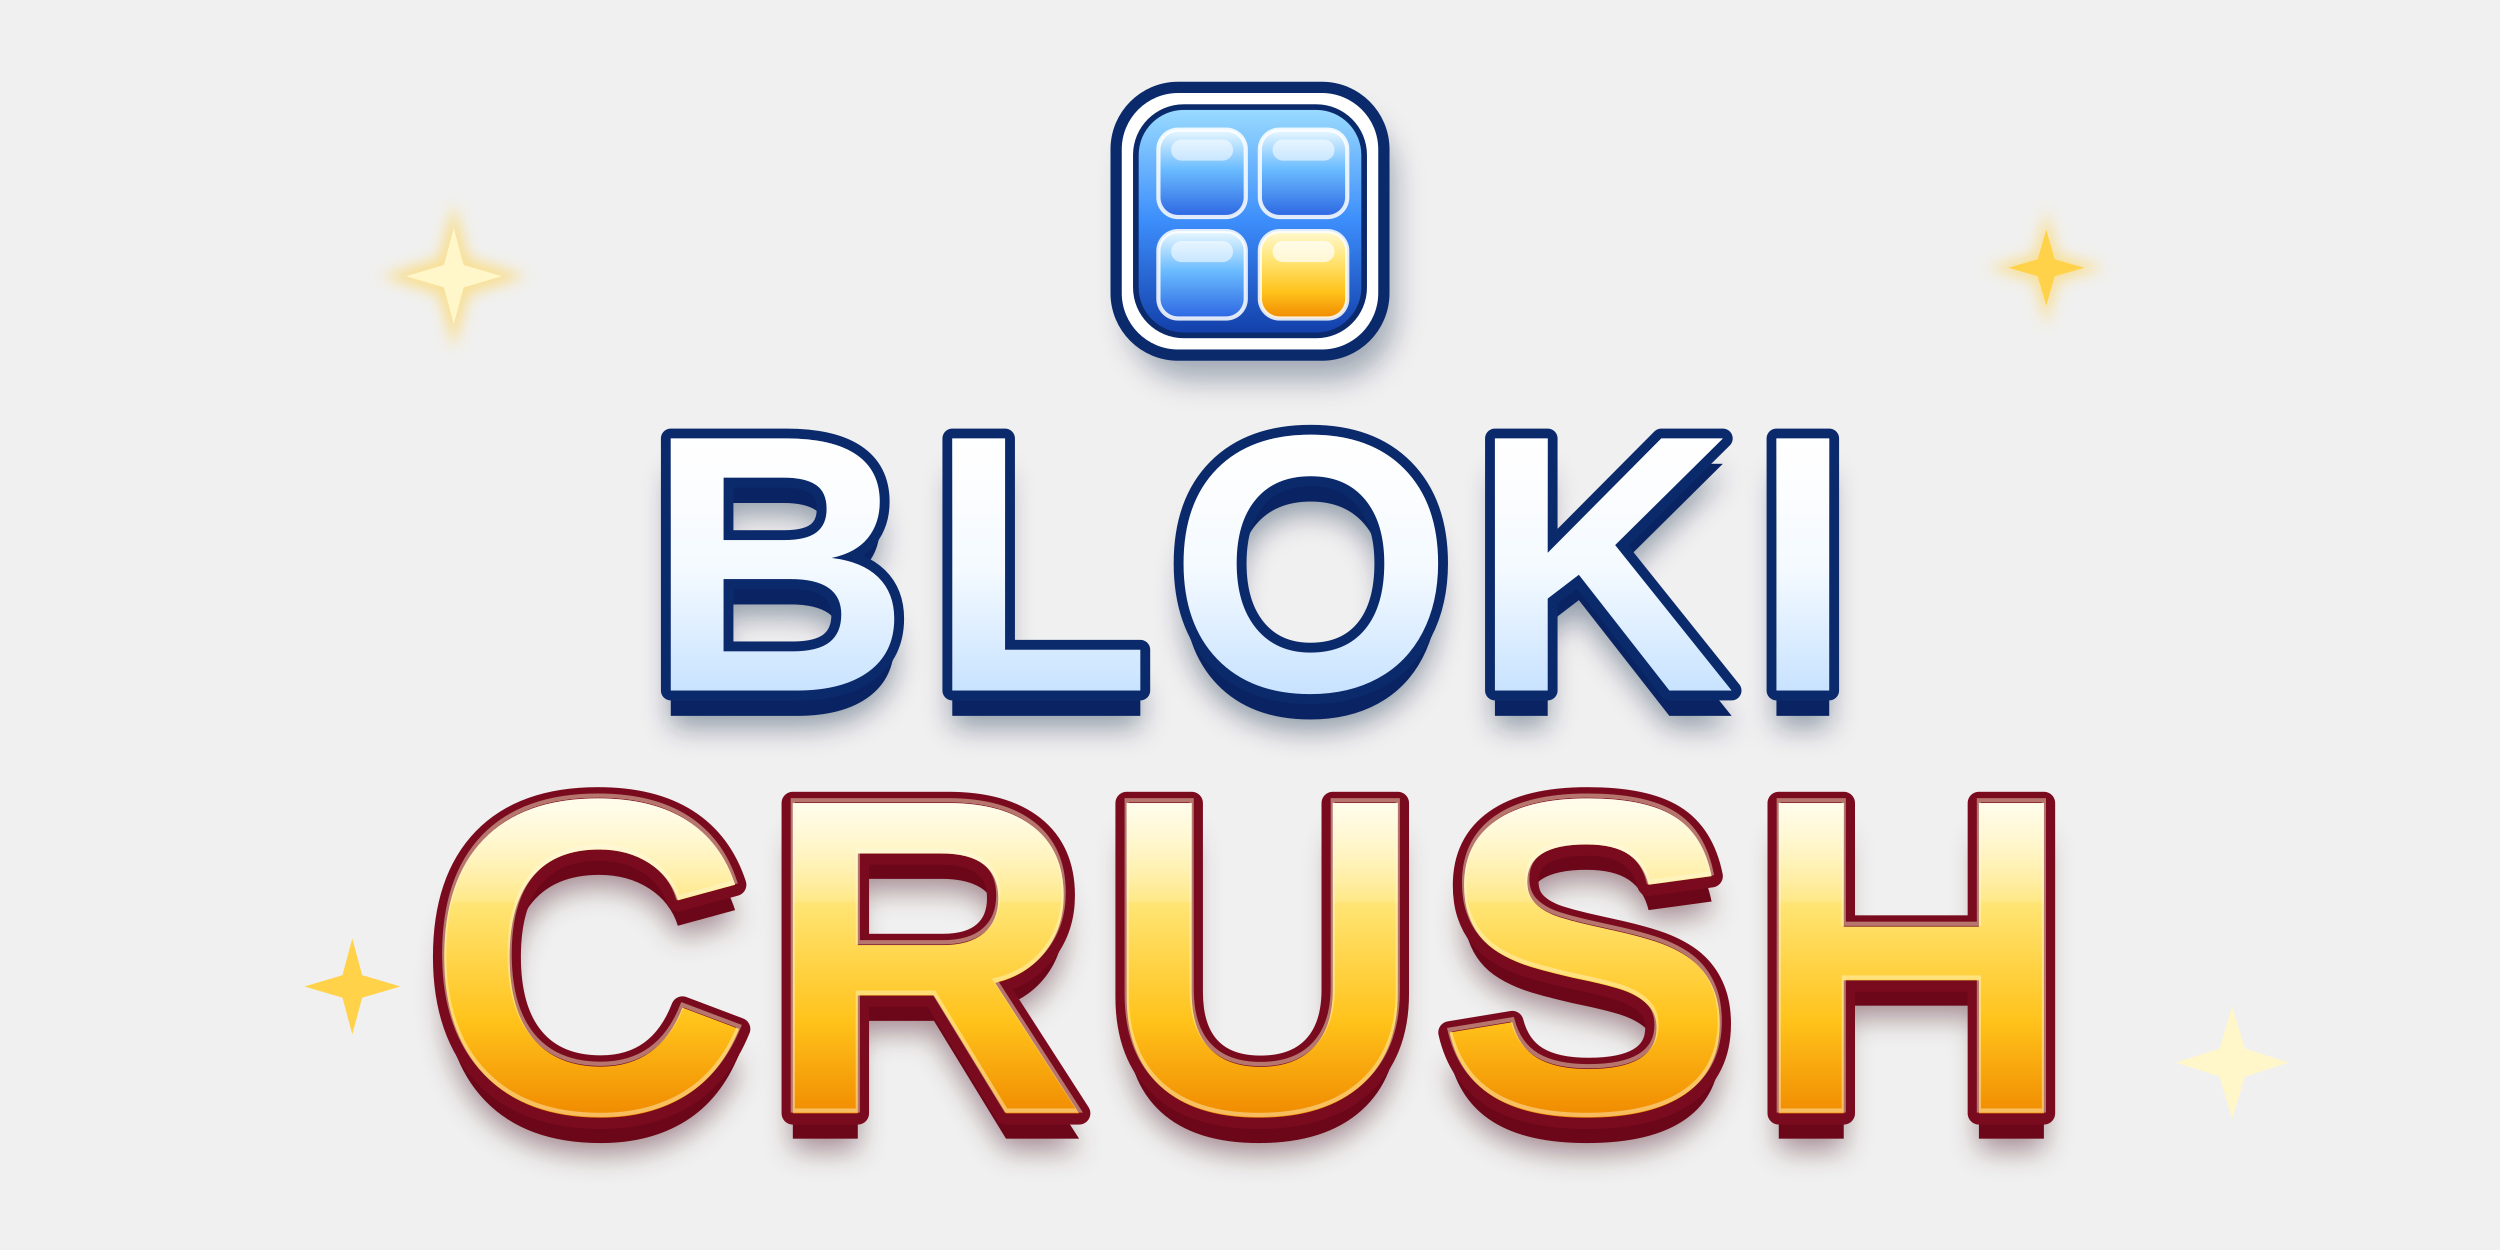
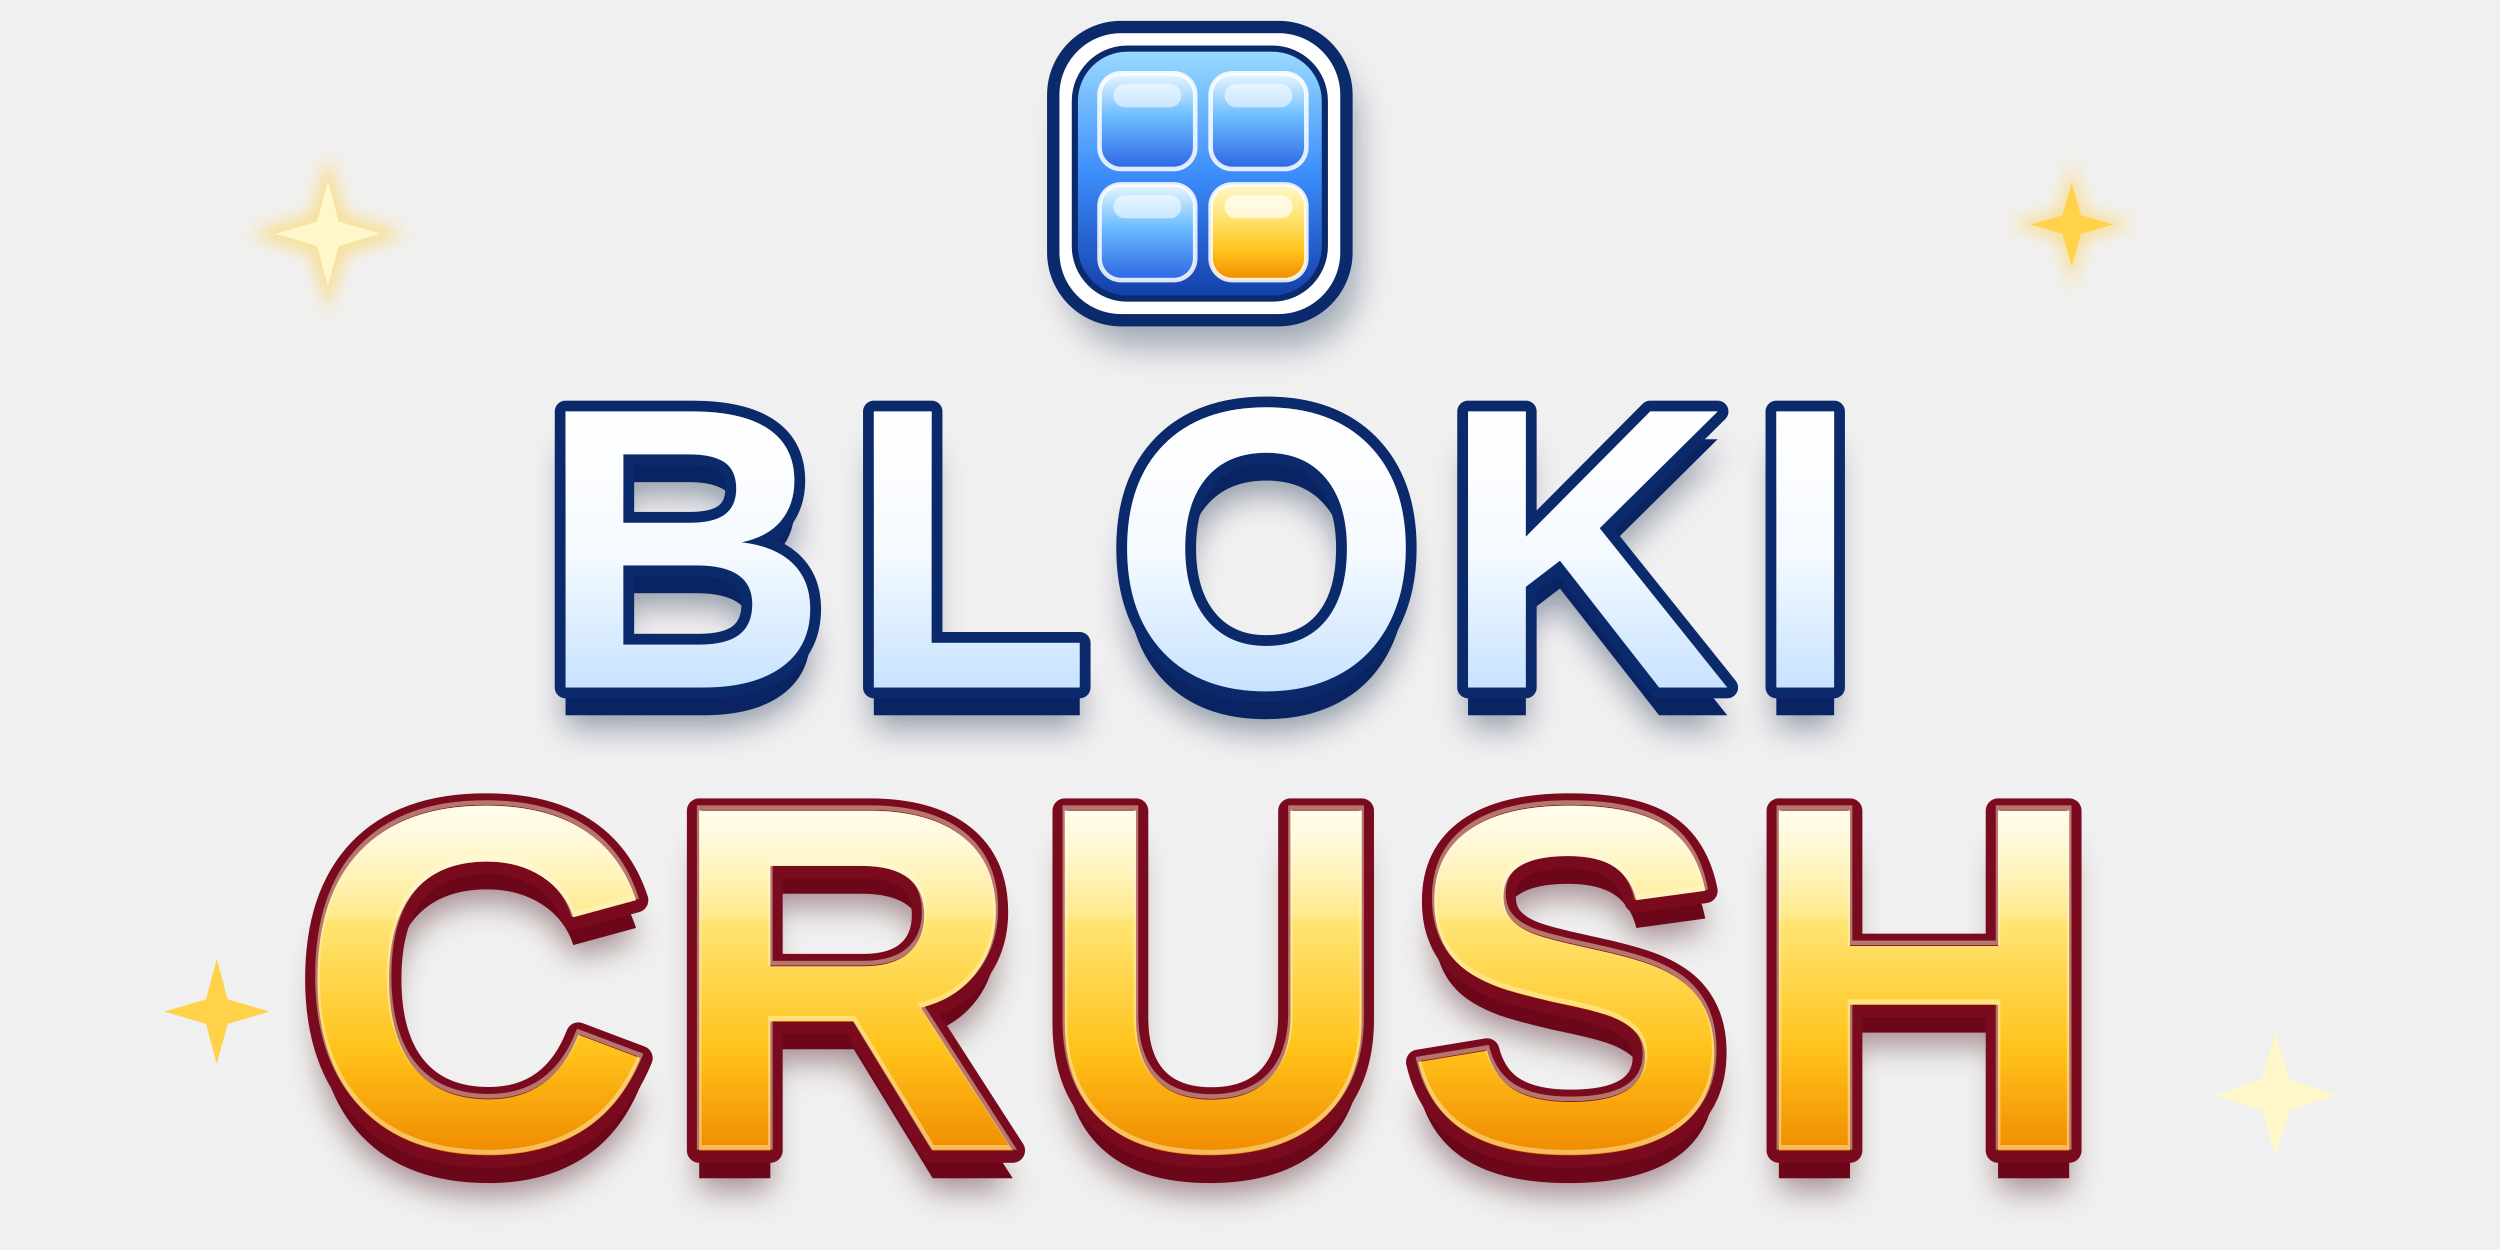
- <svg xmlns="http://www.w3.org/2000/svg" width="1774" height="887" viewBox="0 0 1774 887">
+ <svg xmlns="http://www.w3.org/2000/svg" width="1620" height="810" viewBox="109.5 44.5 1620 810">
  <defs>
    <linearGradient id="whiteBlue" x1="0" y1="0" x2="0" y2="1">
      <stop offset="0" stop-color="#ffffff" />
      <stop offset="0.52" stop-color="#f4faff" />
      <stop offset="1" stop-color="#c7e2ff" />
    </linearGradient>
    <linearGradient id="gold" x1="0" y1="0" x2="0" y2="1">
      <stop offset="0" stop-color="#fff9cf" />
      <stop offset="0.34" stop-color="#ffe472" />
      <stop offset="0.7" stop-color="#ffc21a" />
      <stop offset="1" stop-color="#f08a00" />
    </linearGradient>
    <linearGradient id="glassBlue" x1="0" y1="0" x2="0" y2="1">
      <stop offset="0" stop-color="#9bdcff" />
      <stop offset="0.5" stop-color="#3c8dfb" />
      <stop offset="1" stop-color="#123ea8" />
    </linearGradient>
    <linearGradient id="glassTile" x1="0" y1="0" x2="0" y2="1">
      <stop offset="0" stop-color="#eaf8ff" />
      <stop offset="0.45" stop-color="#6bbcff" />
      <stop offset="1" stop-color="#2c66e2" />
    </linearGradient>
    <linearGradient id="gloss" x1="0" y1="0" x2="0" y2="1">
      <stop offset="0" stop-color="#ffffff" stop-opacity="0.9" />
      <stop offset="0.32" stop-color="#ffffff" stop-opacity="0.18" />
      <stop offset="0.33" stop-color="#ffffff" stop-opacity="0" />
    </linearGradient>
    <filter id="blur8" x="-30%" y="-30%" width="160%" height="160%">
      <feGaussianBlur stdDeviation="10" />
    </filter>
    <filter id="blur5" x="-60%" y="-60%" width="220%" height="220%">
      <feGaussianBlur stdDeviation="5" />
    </filter>
  </defs>
  <g>
    <rect x="800" y="80" width="190" height="190" rx="46" fill="#06123a" opacity="0.32" filter="url(#blur8)" />
    <rect x="792" y="62" width="190" height="190" rx="44" fill="#ffffff" stroke="#0b2a6b" stroke-width="8" />
    <rect x="806" y="76" width="162" height="162" rx="34" fill="url(#glassBlue)" stroke="#0b2a6b" stroke-width="4" />
    <g stroke="#ffffff" stroke-opacity="0.85" stroke-width="3">
      <rect x="822" y="92" width="62" height="62" rx="14" fill="url(#glassTile)" />
      <rect x="894" y="92" width="62" height="62" rx="14" fill="url(#glassTile)" />
      <rect x="822" y="164" width="62" height="62" rx="14" fill="url(#glassTile)" />
      <rect x="894" y="164" width="62" height="62" rx="14" fill="url(#gold)" />
    </g>
    <g fill="#ffffff">
      <rect x="831" y="99" width="44" height="15" rx="7.5" opacity="0.55" />
      <rect x="903" y="99" width="44" height="15" rx="7.5" opacity="0.55" />
      <rect x="831" y="171" width="44" height="15" rx="7.5" opacity="0.55" />
      <rect x="903" y="171" width="44" height="15" rx="7.5" opacity="0.7" />
    </g>
  </g>
  <g font-family="Arial Black, Arial, sans-serif" font-weight="900" letter-spacing="12">
    <text x="887" y="516" text-anchor="middle" font-size="260" fill="#06123a" opacity="0.4" filter="url(#blur8)">BLOKI</text>
    <text x="887" y="508" text-anchor="middle" font-size="260" fill="#0a2463">BLOKI</text>
    <text x="887" y="490" text-anchor="middle" font-size="260" fill="url(#whiteBlue)" stroke="#0b2a6b" stroke-width="14" stroke-linejoin="round" paint-order="stroke fill">BLOKI</text>
    <text x="887" y="490" text-anchor="middle" font-size="260" fill="url(#gloss)" opacity="0.5">BLOKI</text>
  </g>
  <g font-family="Arial Black, Arial, sans-serif" font-weight="900" letter-spacing="8">
    <text x="887" y="816" text-anchor="middle" font-size="320" fill="#3a0209" opacity="0.42" filter="url(#blur8)">CRUSH</text>
    <text x="887" y="808" text-anchor="middle" font-size="320" fill="#6b0718">CRUSH</text>
    <text x="887" y="790" text-anchor="middle" font-size="320" fill="url(#gold)" stroke="#7a0b1e" stroke-width="16" stroke-linejoin="round" paint-order="stroke fill">CRUSH</text>
    <text x="887" y="788" text-anchor="middle" font-size="320" fill="none" stroke="#fff6cf" stroke-width="3" stroke-opacity="0.45">CRUSH</text>
    <text x="887" y="790" text-anchor="middle" font-size="320" fill="url(#gloss)" opacity="0.7">CRUSH</text>
  </g>
  <g fill="#fff6c9">
    <g transform="translate(322 196)">
      <path d="M0 -52 L11 -13 L52 0 L11 13 L0 52 L-11 13 L-52 0 L-11 -13 Z" opacity="0.55" filter="url(#blur5)" fill="#ffd24a" />
      <path d="M0 -34 L7 -8 L34 0 L7 8 L0 34 L-7 8 L-34 0 L-7 -8 Z" />
    </g>
    <g transform="translate(1452 190)">
      <path d="M0 -42 L9 -10 L42 0 L9 10 L0 42 L-9 10 L-42 0 L-9 -10 Z" opacity="0.5" filter="url(#blur5)" fill="#ffd24a" />
      <path d="M0 -27 L6 -6 L27 0 L6 6 L0 27 L-6 6 L-27 0 L-6 -6 Z" fill="#ffd24a" />
    </g>
    <g transform="translate(250 700)">
      <path d="M0 -34 L7 -8 L34 0 L7 8 L0 34 L-7 8 L-34 0 L-7 -8 Z" fill="#ffd24a" />
    </g>
    <g transform="translate(1584 754)">
      <path d="M0 -40 L9 -10 L40 0 L9 10 L0 40 L-9 10 L-40 0 L-9 -10 Z" />
    </g>
  </g>
</svg>
